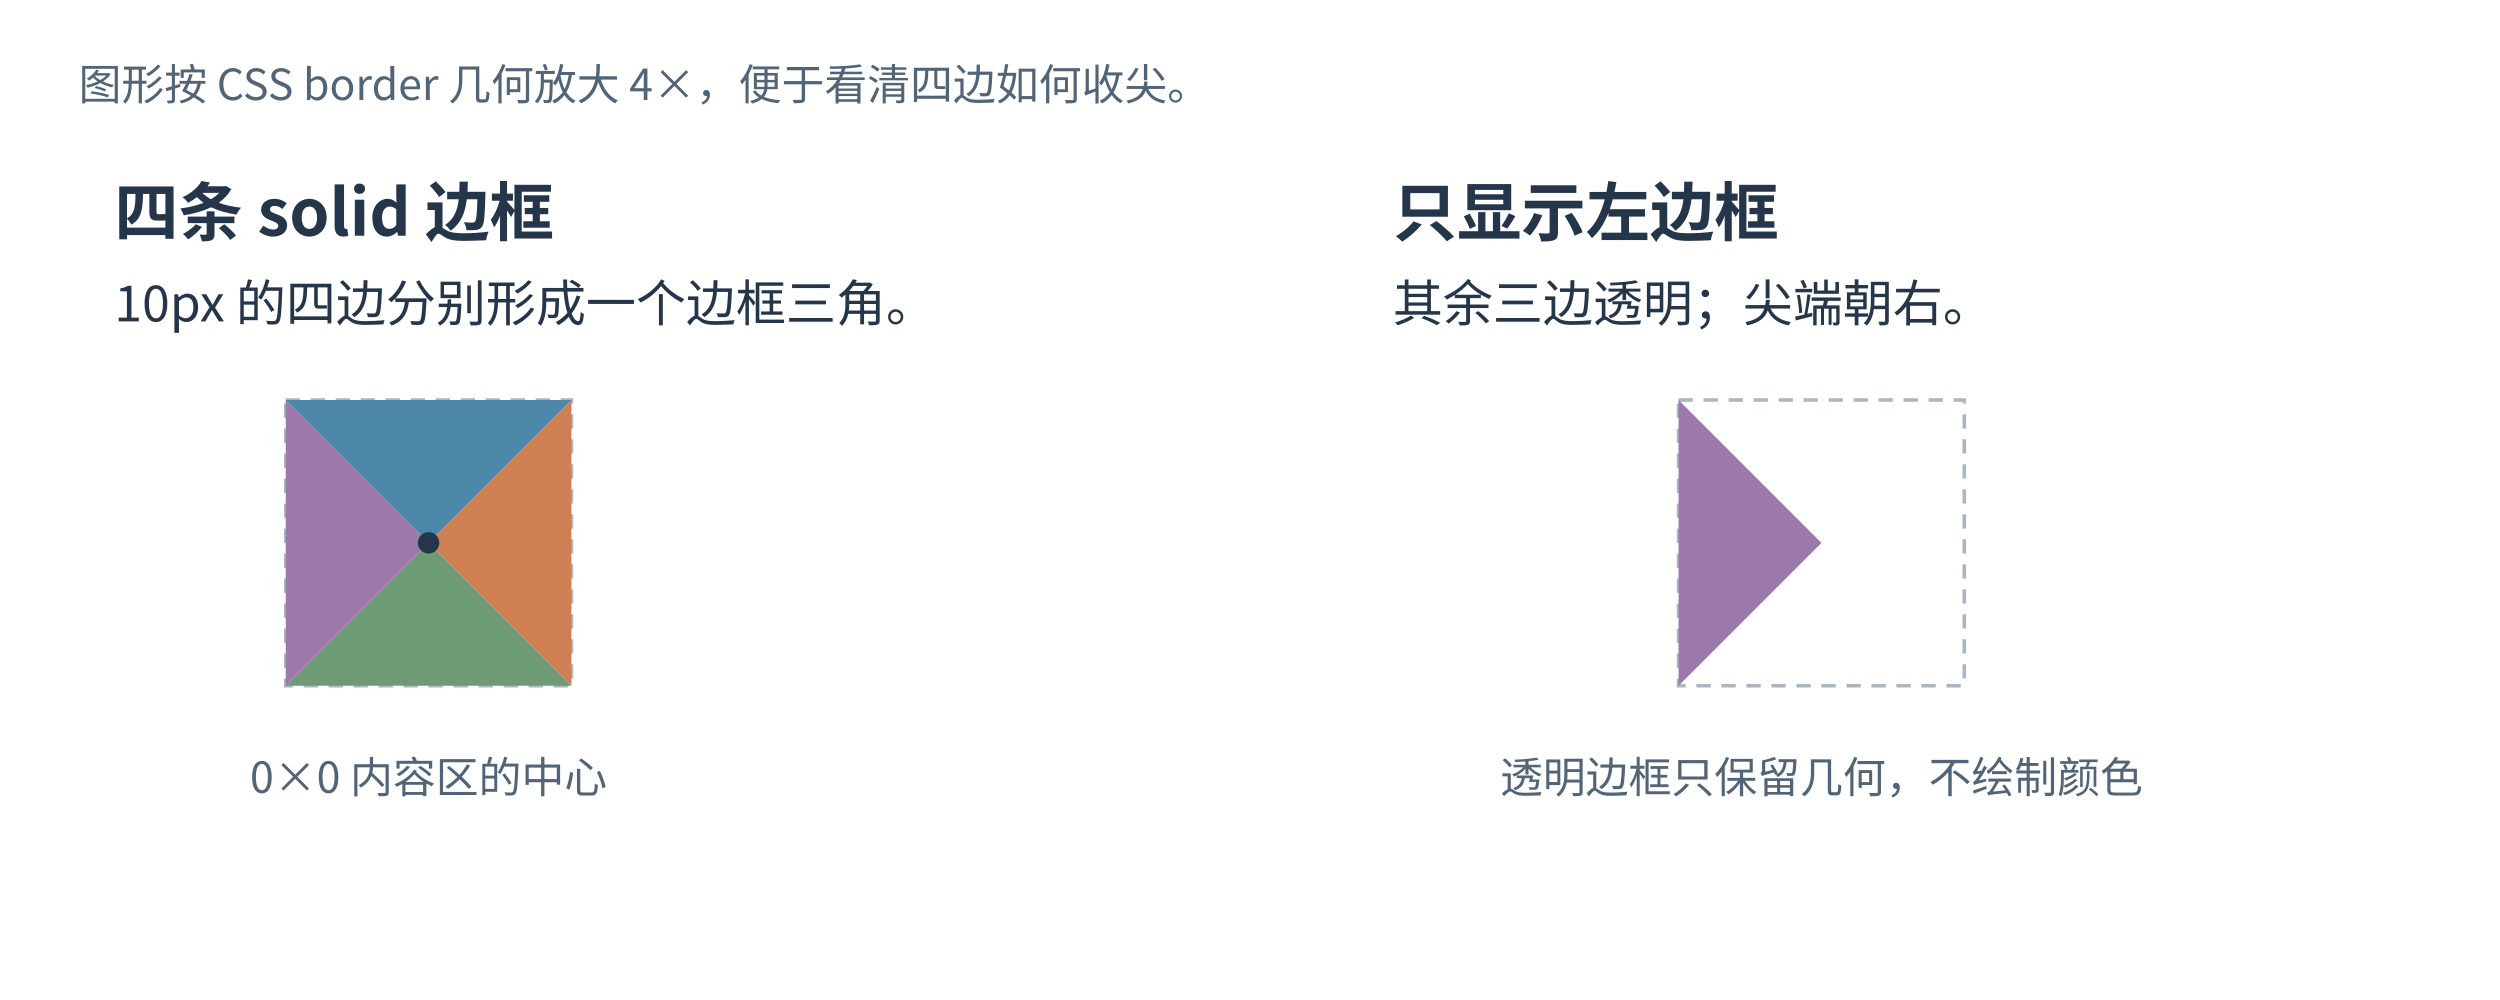
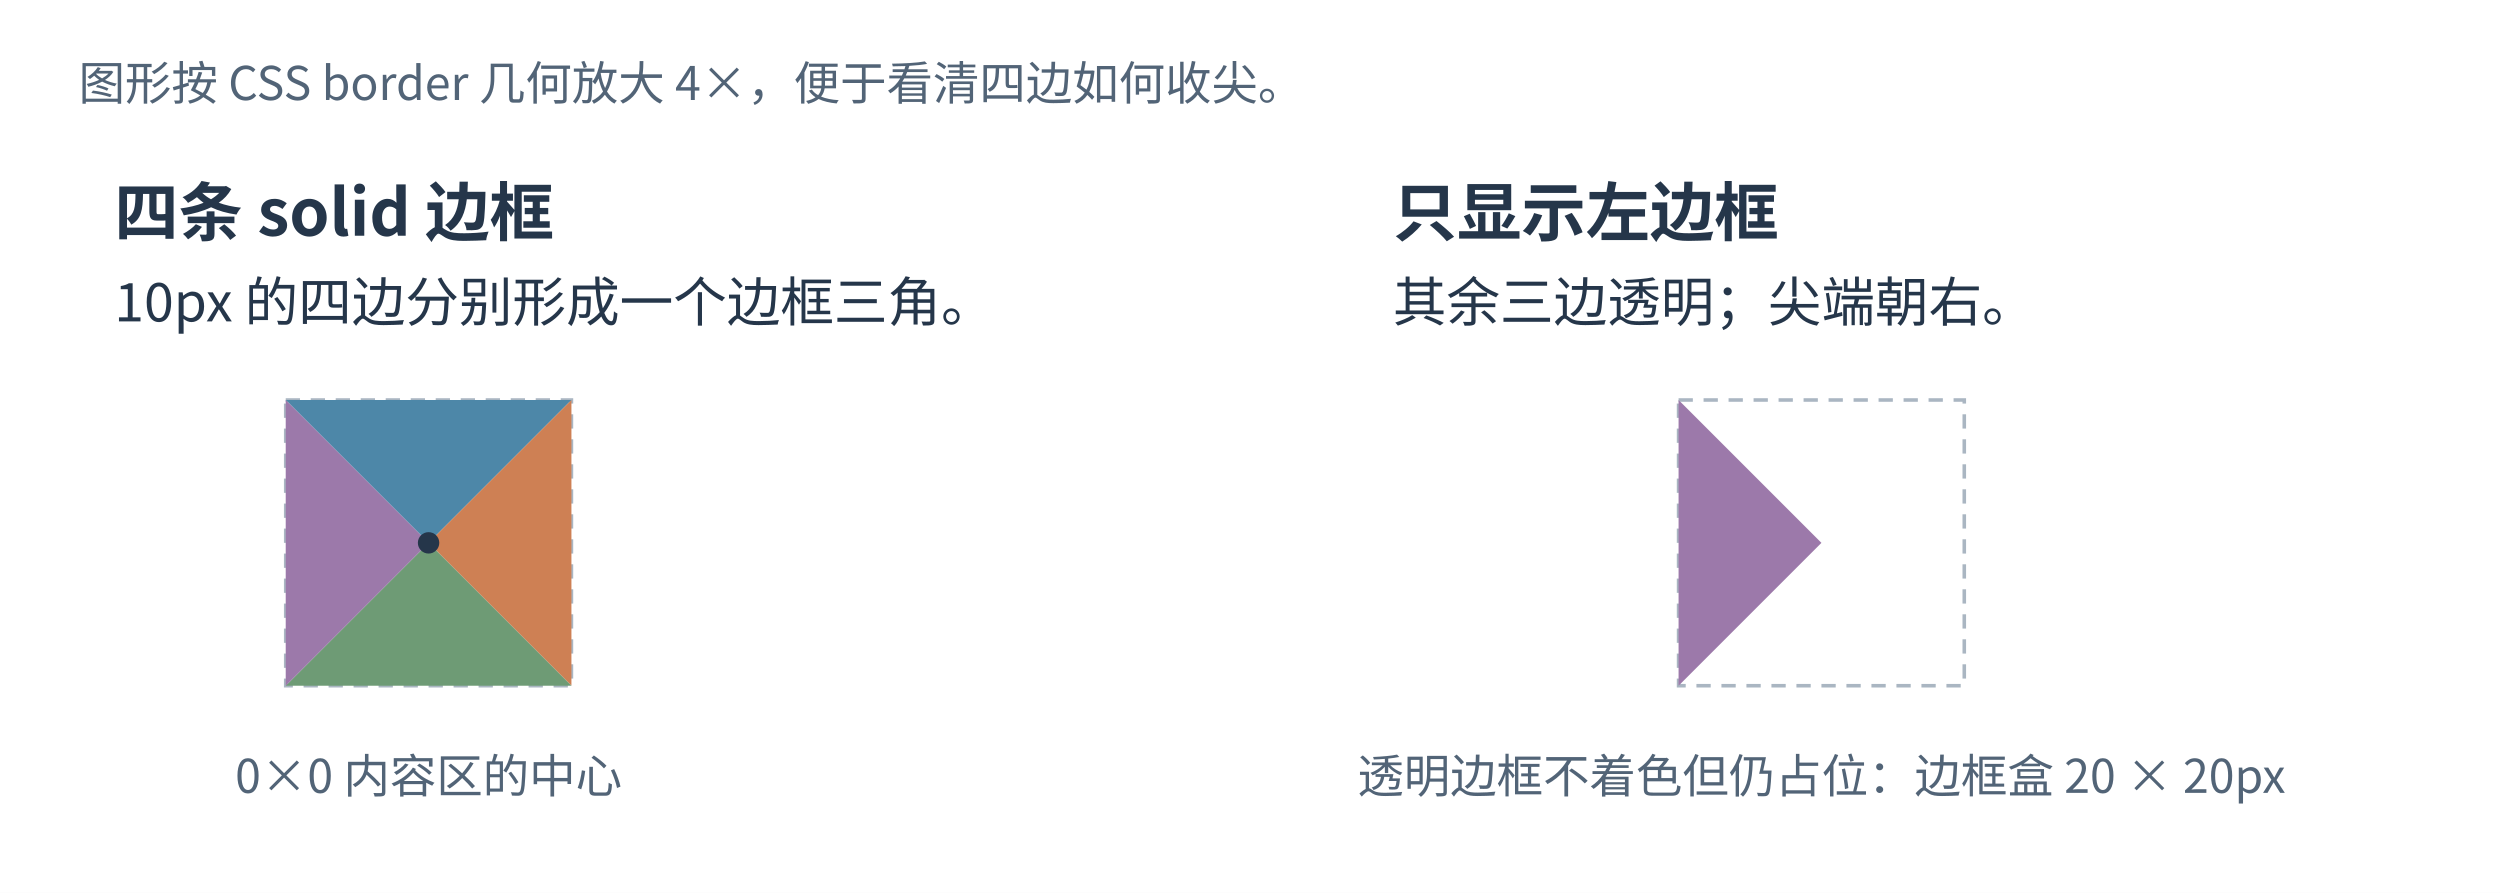
- <svg xmlns="http://www.w3.org/2000/svg" width="700" height="280" viewBox="0 0 700 280" role="img" aria-labelledby="title desc">
+ <svg xmlns="http://www.w3.org/2000/svg" width="700" height="250" viewBox="0 0 700 250" role="img" aria-labelledby="title desc">
  <style>
    text { font-family: -apple-system, BlinkMacSystemFont, "Segoe UI", "Noto Sans CJK SC", sans-serif; fill: #25364a; }
    .title { font-size: 18px; font-weight: 700; }
-     .body { font-size: 14px; }
-     .small { font-size: 12px; fill: #526477; }
+     .body { font-size: 15px; }
+     .small { font-size: 13px; fill: #526477; }
  </style>
-   <rect width="700" height="280" fill="#fff" />
+   <rect width="700" height="250" fill="#fff" />
  <text class="small" x="22" y="28">图形按 CSS border 几何放大 4×，便于看清四边如何收尖。</text>
  <text class="title" x="32" y="66">四条 solid 边框</text>
  <text class="body" x="32" y="90">10px 的四边分别形成一个边框三角。</text>
  <rect x="80" y="112" width="80" height="80" fill="#fff" stroke="#aab6c2" stroke-width="1" stroke-dasharray="4 3" />
  <path d="M80 112 L160 112 L120 152 Z" fill="#4d87a8" />
  <path d="M160 112 L160 192 L120 152 Z" fill="#ce8054" />
  <path d="M160 192 L80 192 L120 152 Z" fill="#6e9b75" />
  <path d="M80 192 L80 112 L120 152 Z" fill="#9c79aa" />
  <circle cx="120" cy="152" r="3" fill="#25364a" />
  <text class="small" x="120" y="222" text-anchor="middle">0×0 内容区的中心</text>
  <text class="title" x="390" y="66">只显示左边框</text>
  <text class="body" x="390" y="90">其余三边透明；尖端朝右。</text>
  <rect x="470" y="112" width="80" height="80" fill="none" stroke="#aab6c2" stroke-width="1" stroke-dasharray="4 3" />
  <path d="M470 112 L510 152 L470 192 Z" fill="#9c79aa" />
-   <text class="small" x="510" y="222" text-anchor="middle">透明边框只保留几何，不绘制颜色</text>
+   <text class="small" x="510" y="222" text-anchor="middle">透明边框不着色但仍占位：边框盒 20 × 20px</text>
</svg>
